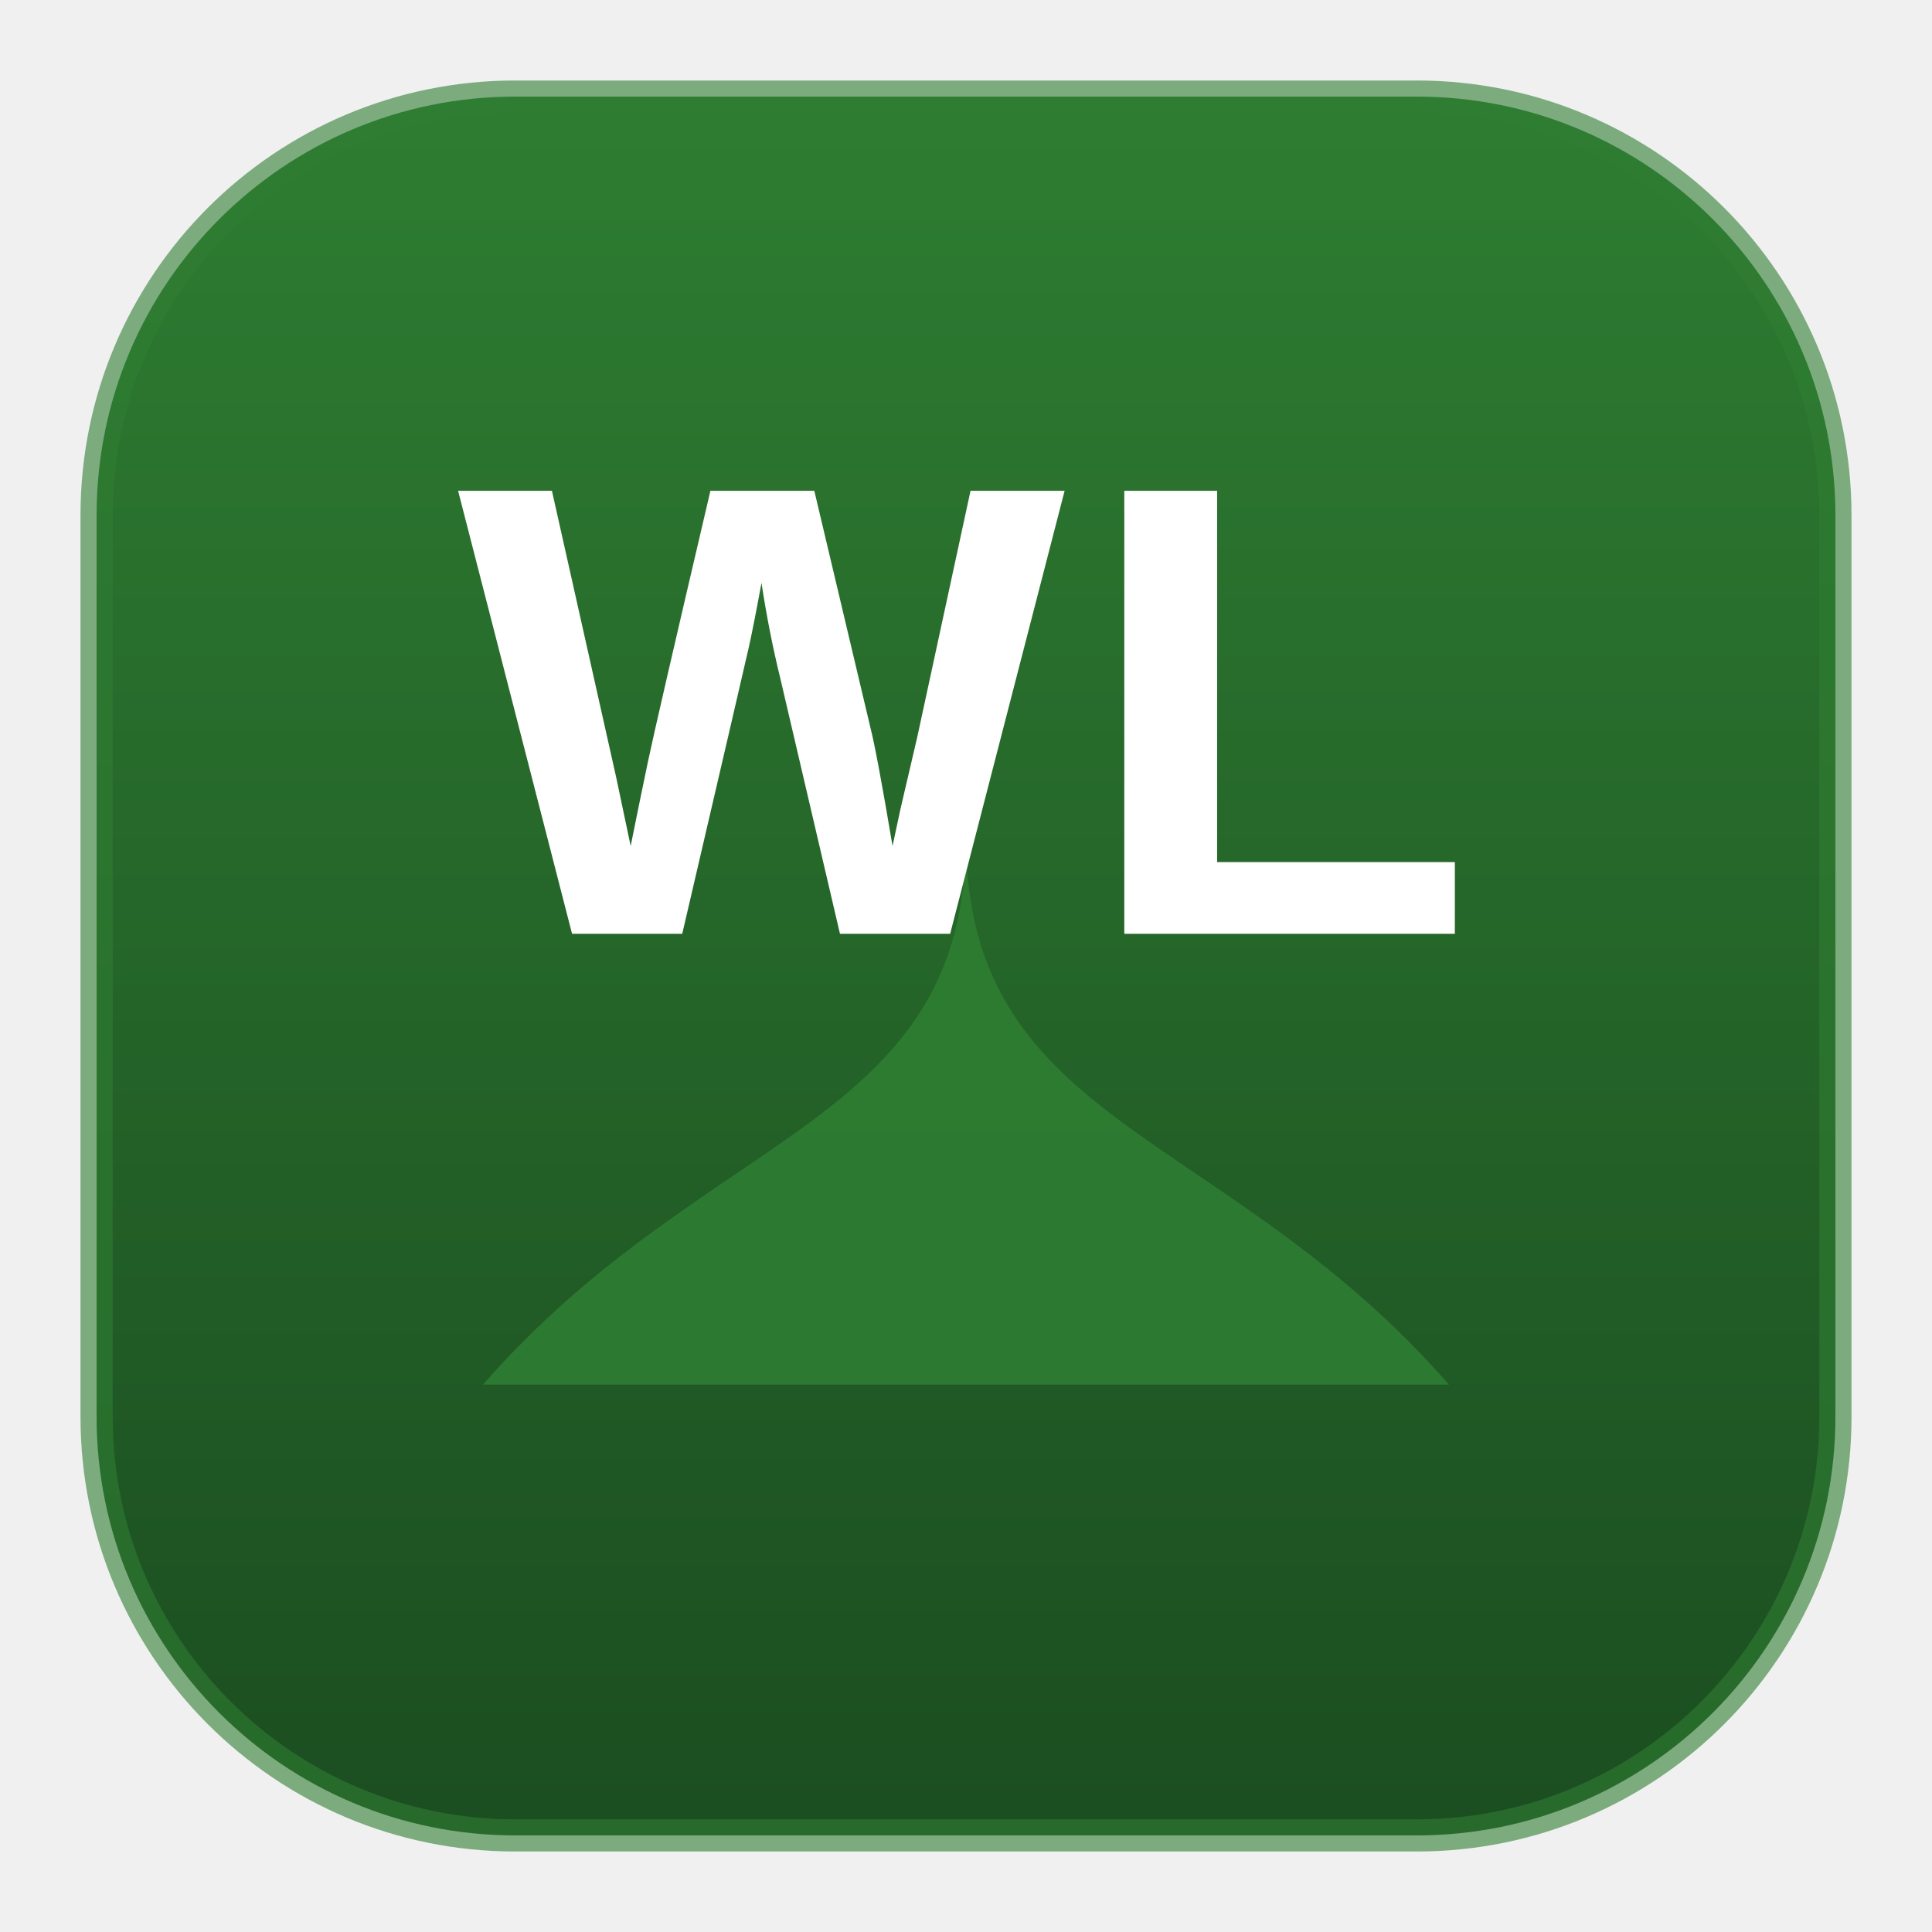
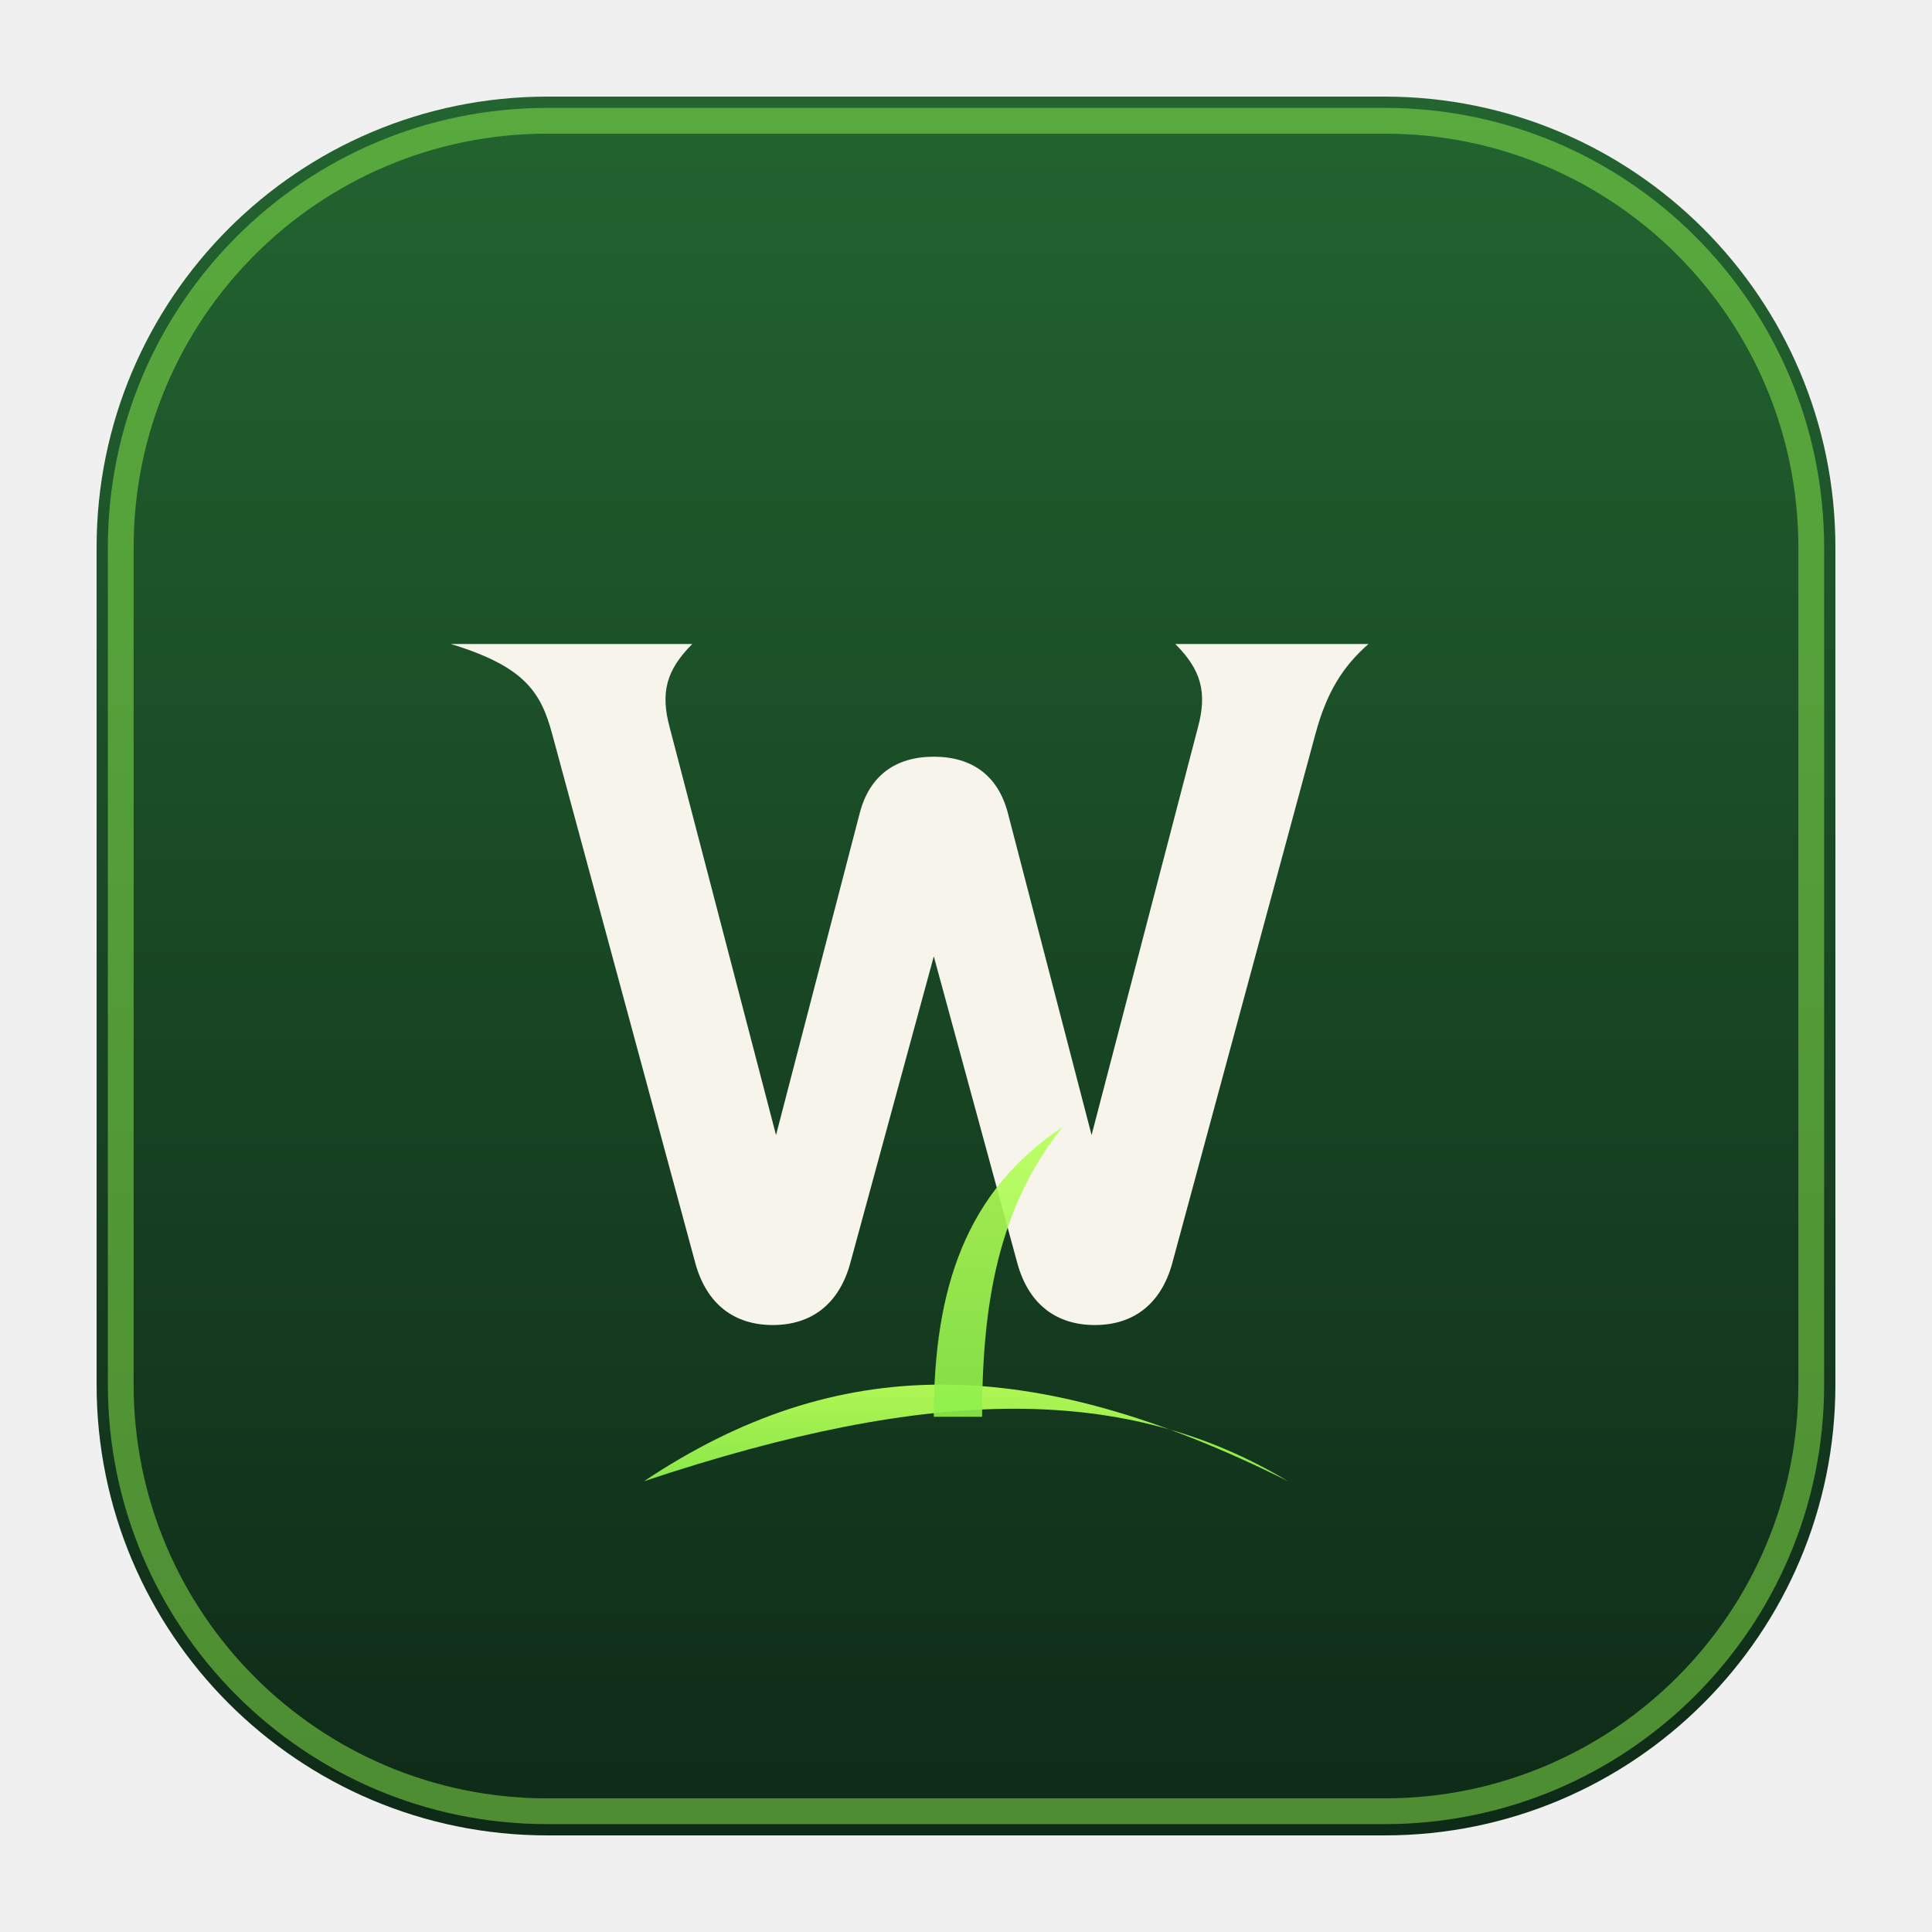
<svg xmlns="http://www.w3.org/2000/svg" viewBox="0 0 120 120" width="120" height="120" role="img" aria-label="Warner Lawn Care Service logo">
  <defs>
    <linearGradient id="wlc-bg" x1="0" y1="0" x2="0" y2="1">
-       <stop offset="0" stop-color="#2E7D32" />
-       <stop offset="1" stop-color="#1B4D20" />
+       <stop offset="0" stop-color="#236430" />
+       <stop offset="1" stop-color="#0e2a18" />
+     </linearGradient>
+     <linearGradient id="wlc-blade" x1="0" y1="1" x2="0" y2="0">
+       <stop offset="0" stop-color="#8ef04b" />
+       <stop offset="1" stop-color="#b7ff57" />
    </linearGradient>
  </defs>
-   <rect x="6" y="6" width="108" height="108" rx="26" fill="url(#wlc-bg)" />
-   <rect x="6" y="6" width="108" height="108" rx="26" fill="none" stroke="#2E7D32" stroke-width="2" opacity="0.6" />
-   <path d="M30 86 C 44 70, 60 70, 60 52 C 60 70, 76 70, 90 86 Z" fill="#2E7D32" opacity="0.9" />
-   <text x="60" y="58" text-anchor="middle" font-family="Arial, Helvetica, sans-serif" font-size="40" font-weight="700" fill="#ffffff" letter-spacing="1">WL</text>
+   <rect x="6" y="6" width="108" height="108" rx="28" fill="url(#wlc-bg)" />
+   <rect x="7.5" y="7.5" width="105" height="105" rx="26.5" fill="none" stroke="#8ef04b" stroke-width="1.6" opacity="0.5" />
+   <g fill="#f7f4ec">
+     <path d="M28 40              C 33 40, 38 40, 43 40              C 41.4 41.6, 41 43, 41.6 45.2              L 48.2 70.5              L 53.4 50.5              C 54 48.2, 55.6 47, 58 47              C 60.4 47, 62 48.2, 62.6 50.5              L 67.8 70.5              L 74.4 45.2              C 75 43, 74.6 41.6, 73 40              C 77 40, 81 40, 85 40              C 83.4 41.4, 82.4 43, 81.7 45.6              L 72.8 78.5              C 72.1 81, 70.4 82.3, 68 82.3              C 65.6 82.3, 63.9 81, 63.2 78.5              L 58 59.4              L 52.8 78.5              C 52.1 81, 50.4 82.3, 48 82.3              C 45.6 82.3, 43.9 81, 43.2 78.5              L 34.3 45.6              C 33.6 43, 32.6 41.4, 28 40 Z" />
+   </g>
+   <path d="M40 92            C 52 84, 64 84, 80 92            C 70 86, 58 86, 40 92 Z" fill="url(#wlc-blade)" opacity="0.95" />
+   <path d="M58 88 C 58 80, 60 74, 66 70 C 62 75, 61 81, 61 88 Z" fill="url(#wlc-blade)" opacity="0.9" />
</svg>
